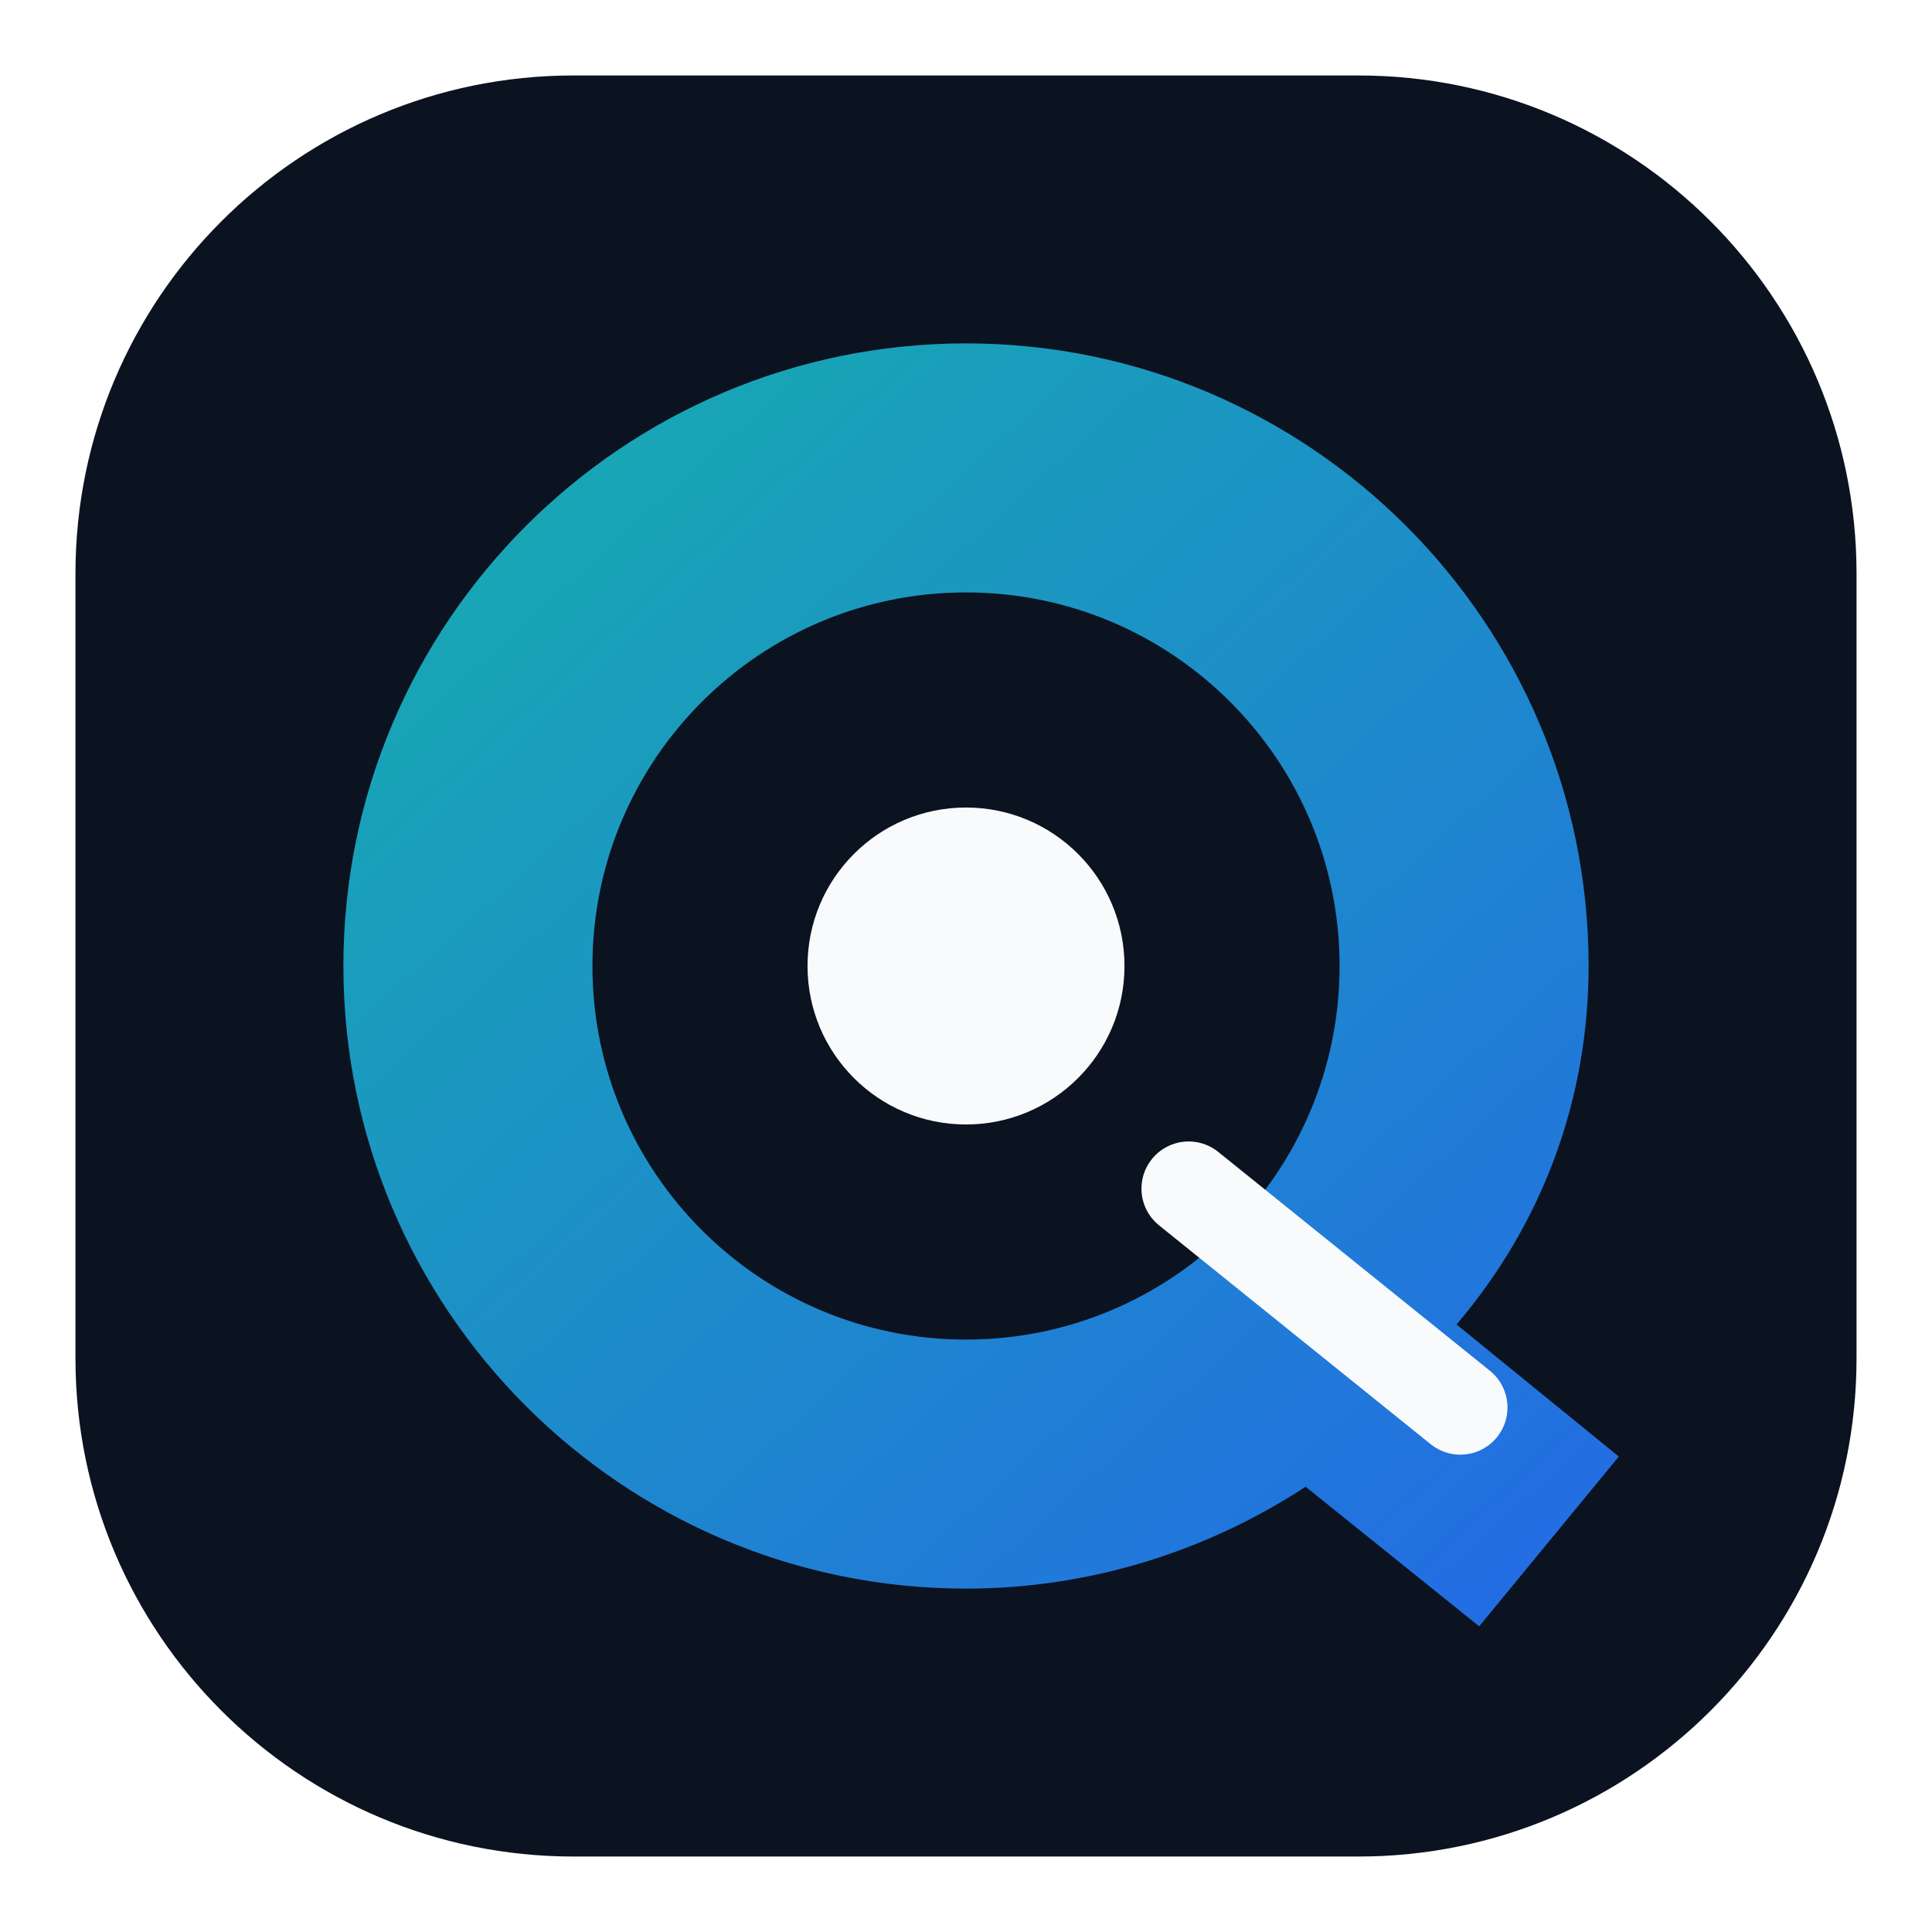
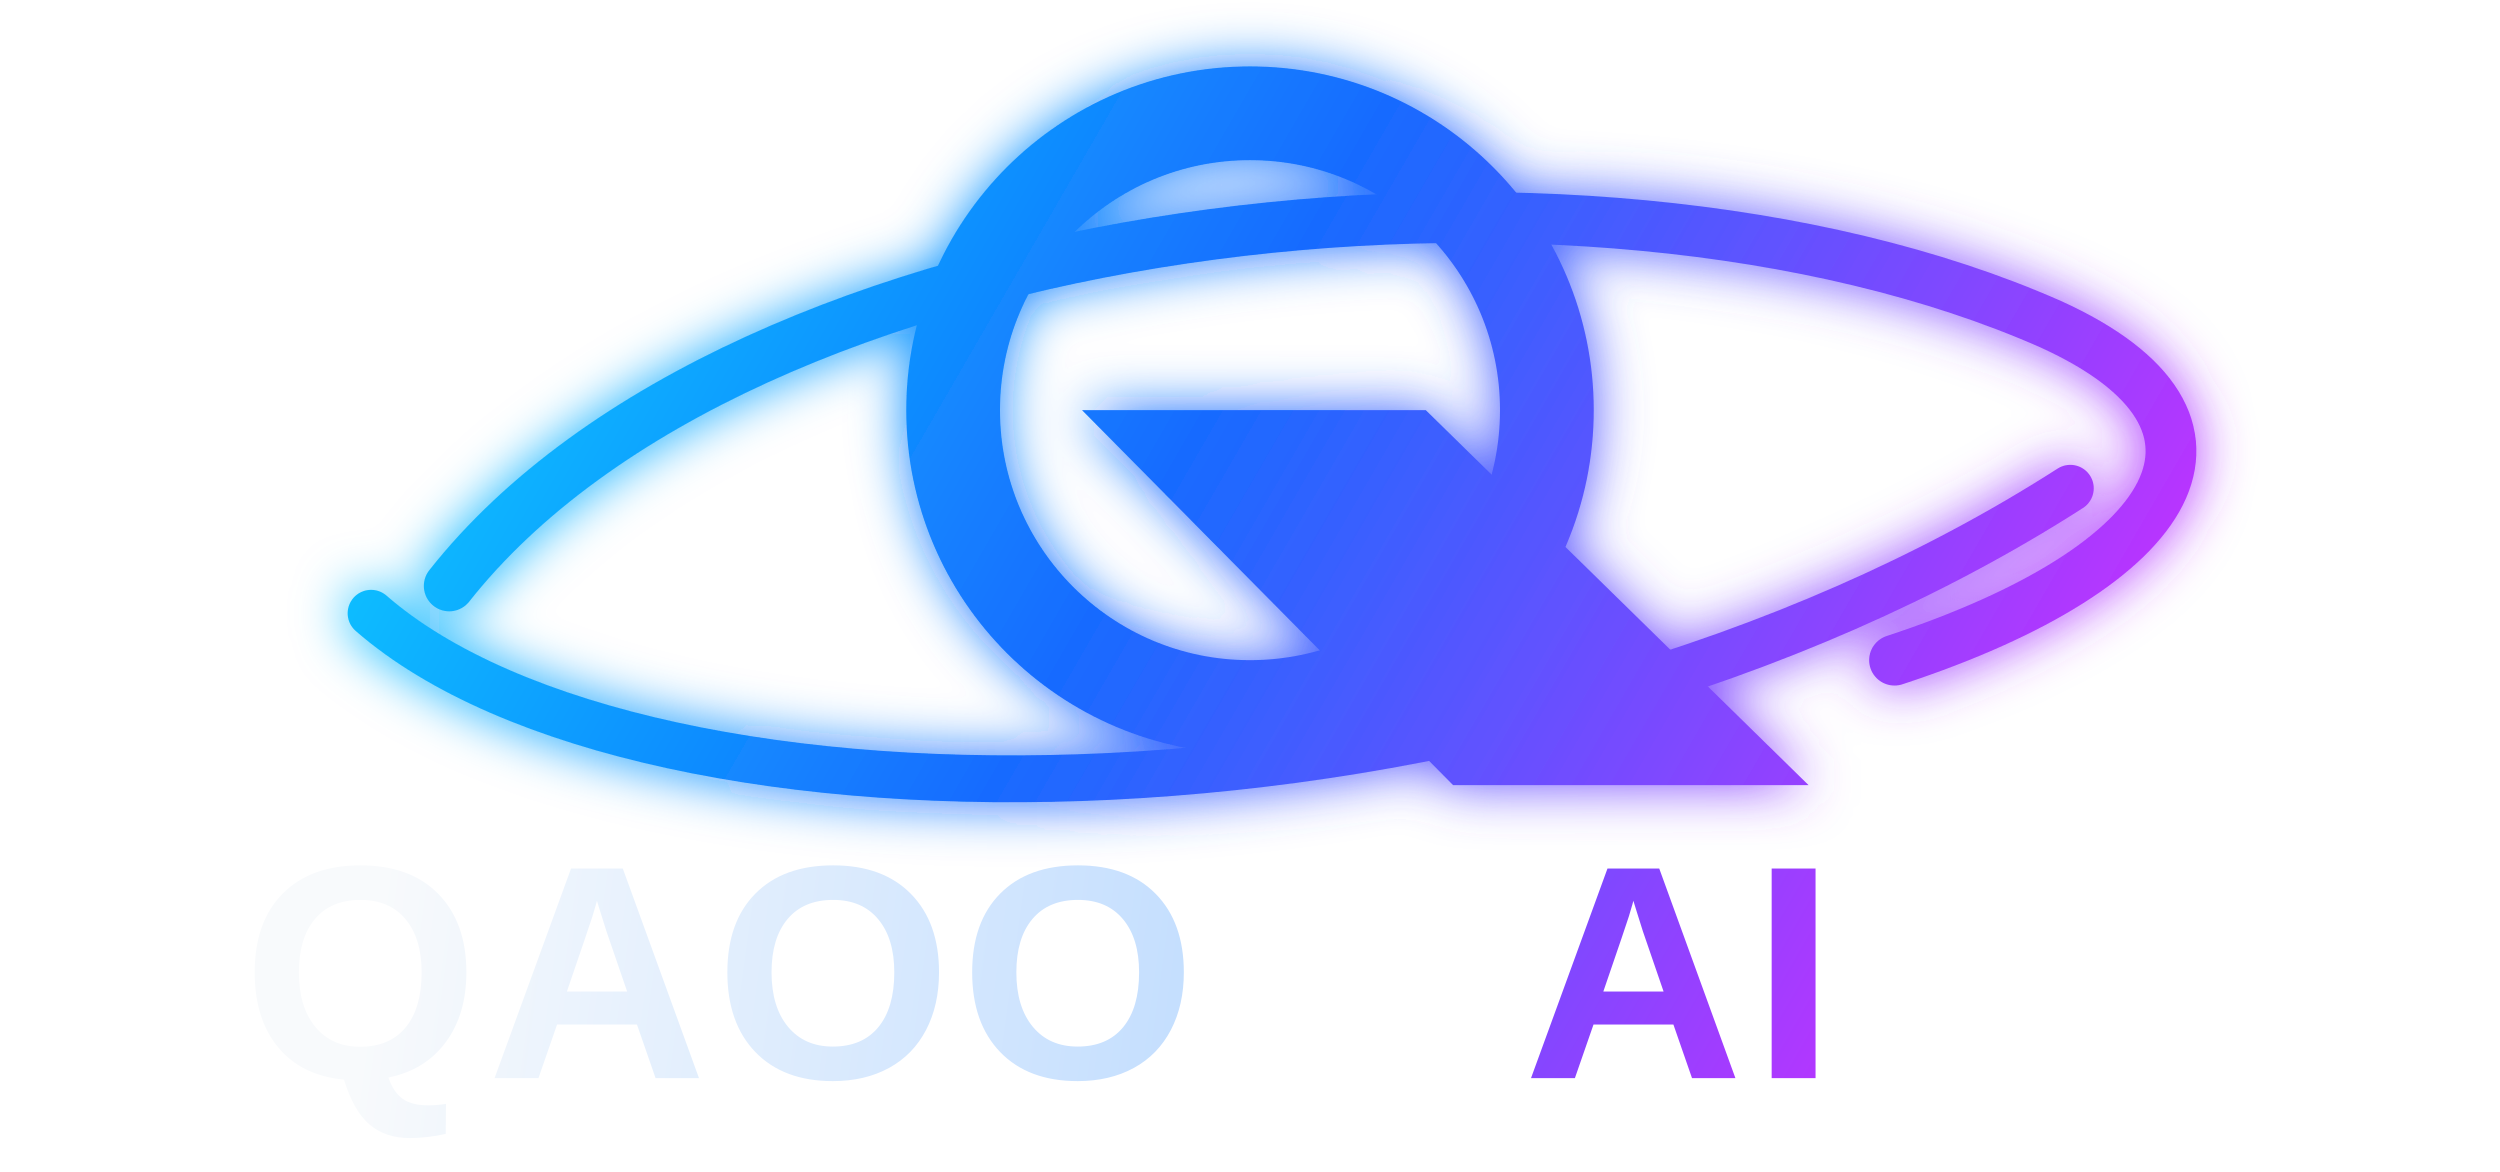
- <svg xmlns="http://www.w3.org/2000/svg" width="512" height="512" viewBox="0 0 512 512" role="img" aria-labelledby="title">
+ <svg xmlns="http://www.w3.org/2000/svg" width="640" height="300" viewBox="0 0 640 300" role="img" aria-labelledby="title">
  <defs>
-     <linearGradient id="qaoo" x1="60" y1="40" x2="450" y2="470" gradientUnits="userSpaceOnUse">
-       <stop stop-color="#14B8A6" />
-       <stop offset="1" stop-color="#2563EB" />
+     <linearGradient id="qaoo" x1="70" y1="20" x2="520" y2="280" gradientUnits="userSpaceOnUse">
+       <stop stop-color="#00E5FF" />
+       <stop offset=".48" stop-color="#176BFF" />
+       <stop offset="1" stop-color="#D52BFF" />
    </linearGradient>
+     <linearGradient id="letters" x1="100" y1="210" x2="540" y2="270" gradientUnits="userSpaceOnUse">
+       <stop stop-color="#F8FAFC" />
+       <stop offset=".58" stop-color="#B8D8FF" />
+       <stop offset="1" stop-color="#8B5CF6" />
+     </linearGradient>
+     <filter id="glow" x="-30%" y="-30%" width="160%" height="160%">
+       <feGaussianBlur stdDeviation="7" result="b" />
+       <feMerge>
+         <feMergeNode in="b" />
+         <feMergeNode in="SourceGraphic" />
+       </feMerge>
+     </filter>
  </defs>
-   <rect x="20" y="20" width="472" height="472" rx="132" fill="#0B1220" />
-   <path d="M256 91c-91 0-165 74-165 165s74 165 165 165c33 0 64-10 90-27l46 37 37-45-43-35c23-27 35-60 35-95 0-91-74-165-165-165Zm0 66a99 99 0 1 1 0 198 99 99 0 0 1 0-198Z" fill="url(#qaoo)" fill-rule="evenodd" />
-   <path d="m315 315 72 58" fill="none" stroke="#F8FAFC" stroke-width="25" stroke-linecap="round" />
-   <circle cx="256" cy="256" r="42" fill="#F8FAFC" />
+   <g fill="none" stroke="url(#qaoo)" stroke-linecap="round" filter="url(#glow)">
+     <circle cx="320" cy="105" r="76" stroke-width="24" />
+     <path d="M115 150C190 55 405 30 525 83C580 108 558 145 485 169" stroke-width="13" />
+     <path d="M95 157C165 218 385 218 530 125" stroke-width="12" />
+     <path d="M277 105h88l98 96h-91z" fill="url(#qaoo)" stroke="none" />
+   </g>
+   <g font-family="Arial,Helvetica,sans-serif" font-weight="800" font-size="78" letter-spacing="2">
+     <text x="62" y="276" fill="url(#letters)">QAOO</text>
+     <text x="390" y="276" fill="url(#qaoo)">AI</text>
+   </g>
+   <path d="M62 288H576" stroke="url(#qaoo)" stroke-width="4" stroke-linecap="round" filter="url(#glow)" />
</svg>
